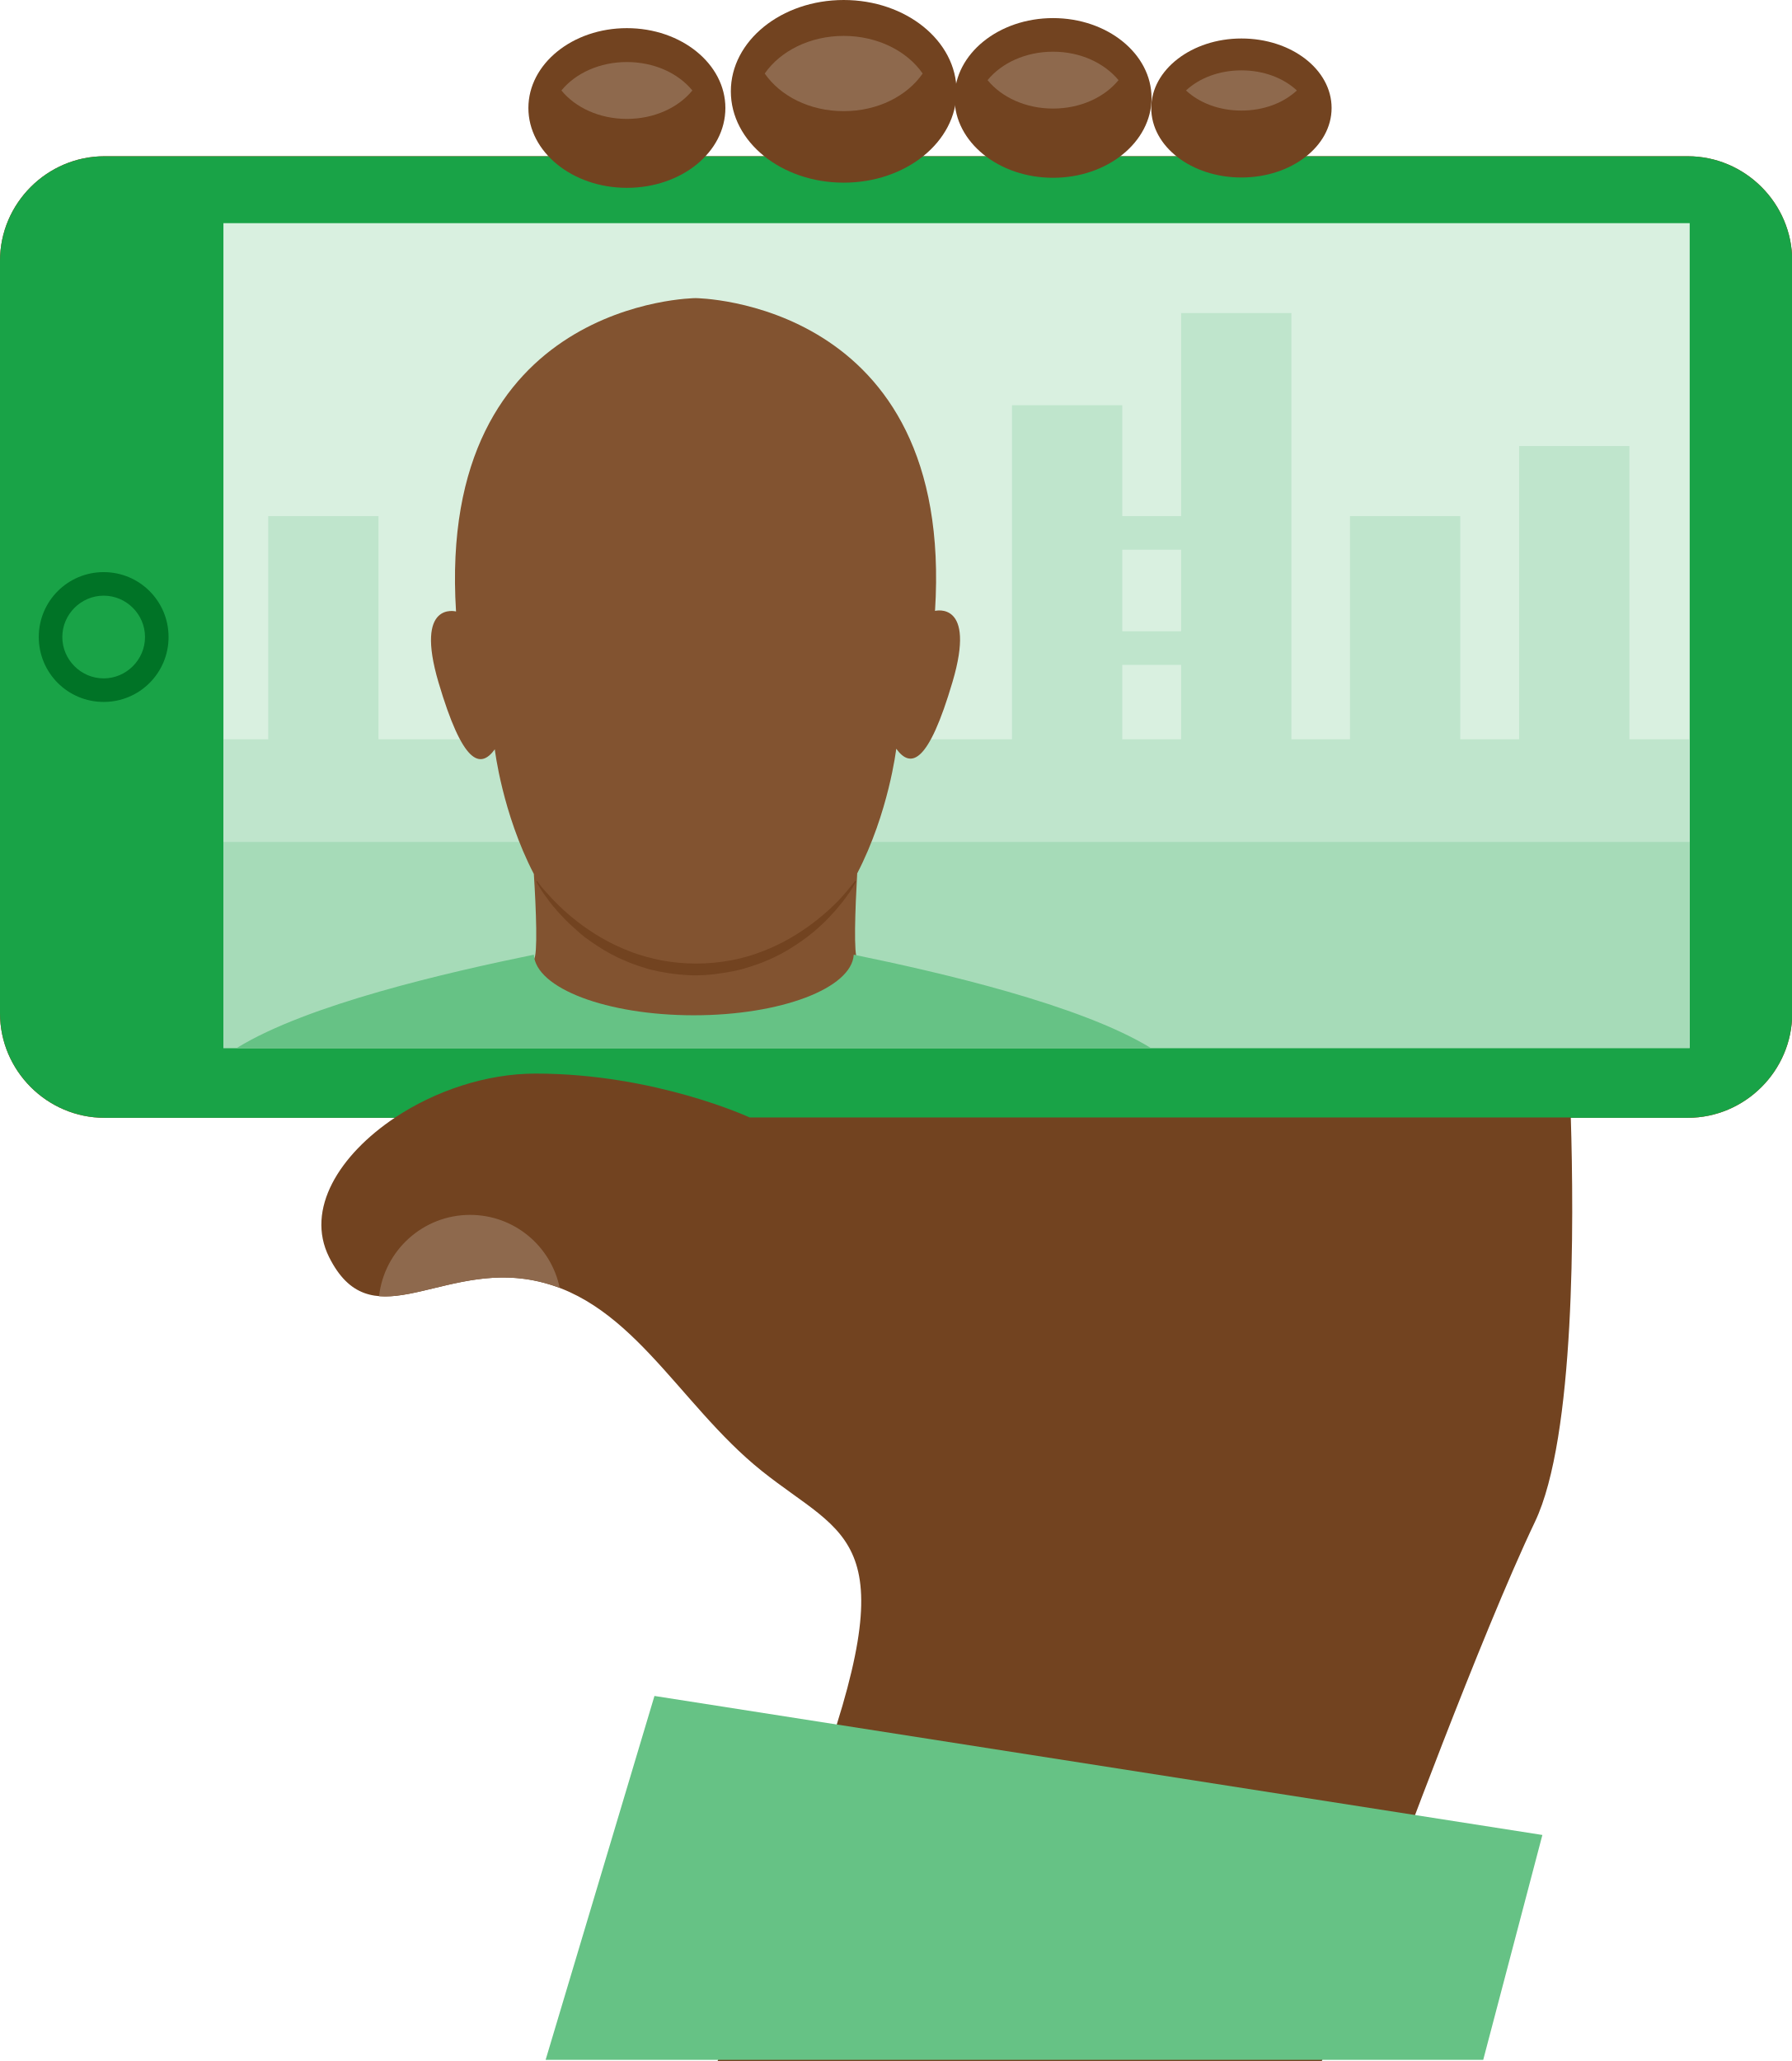
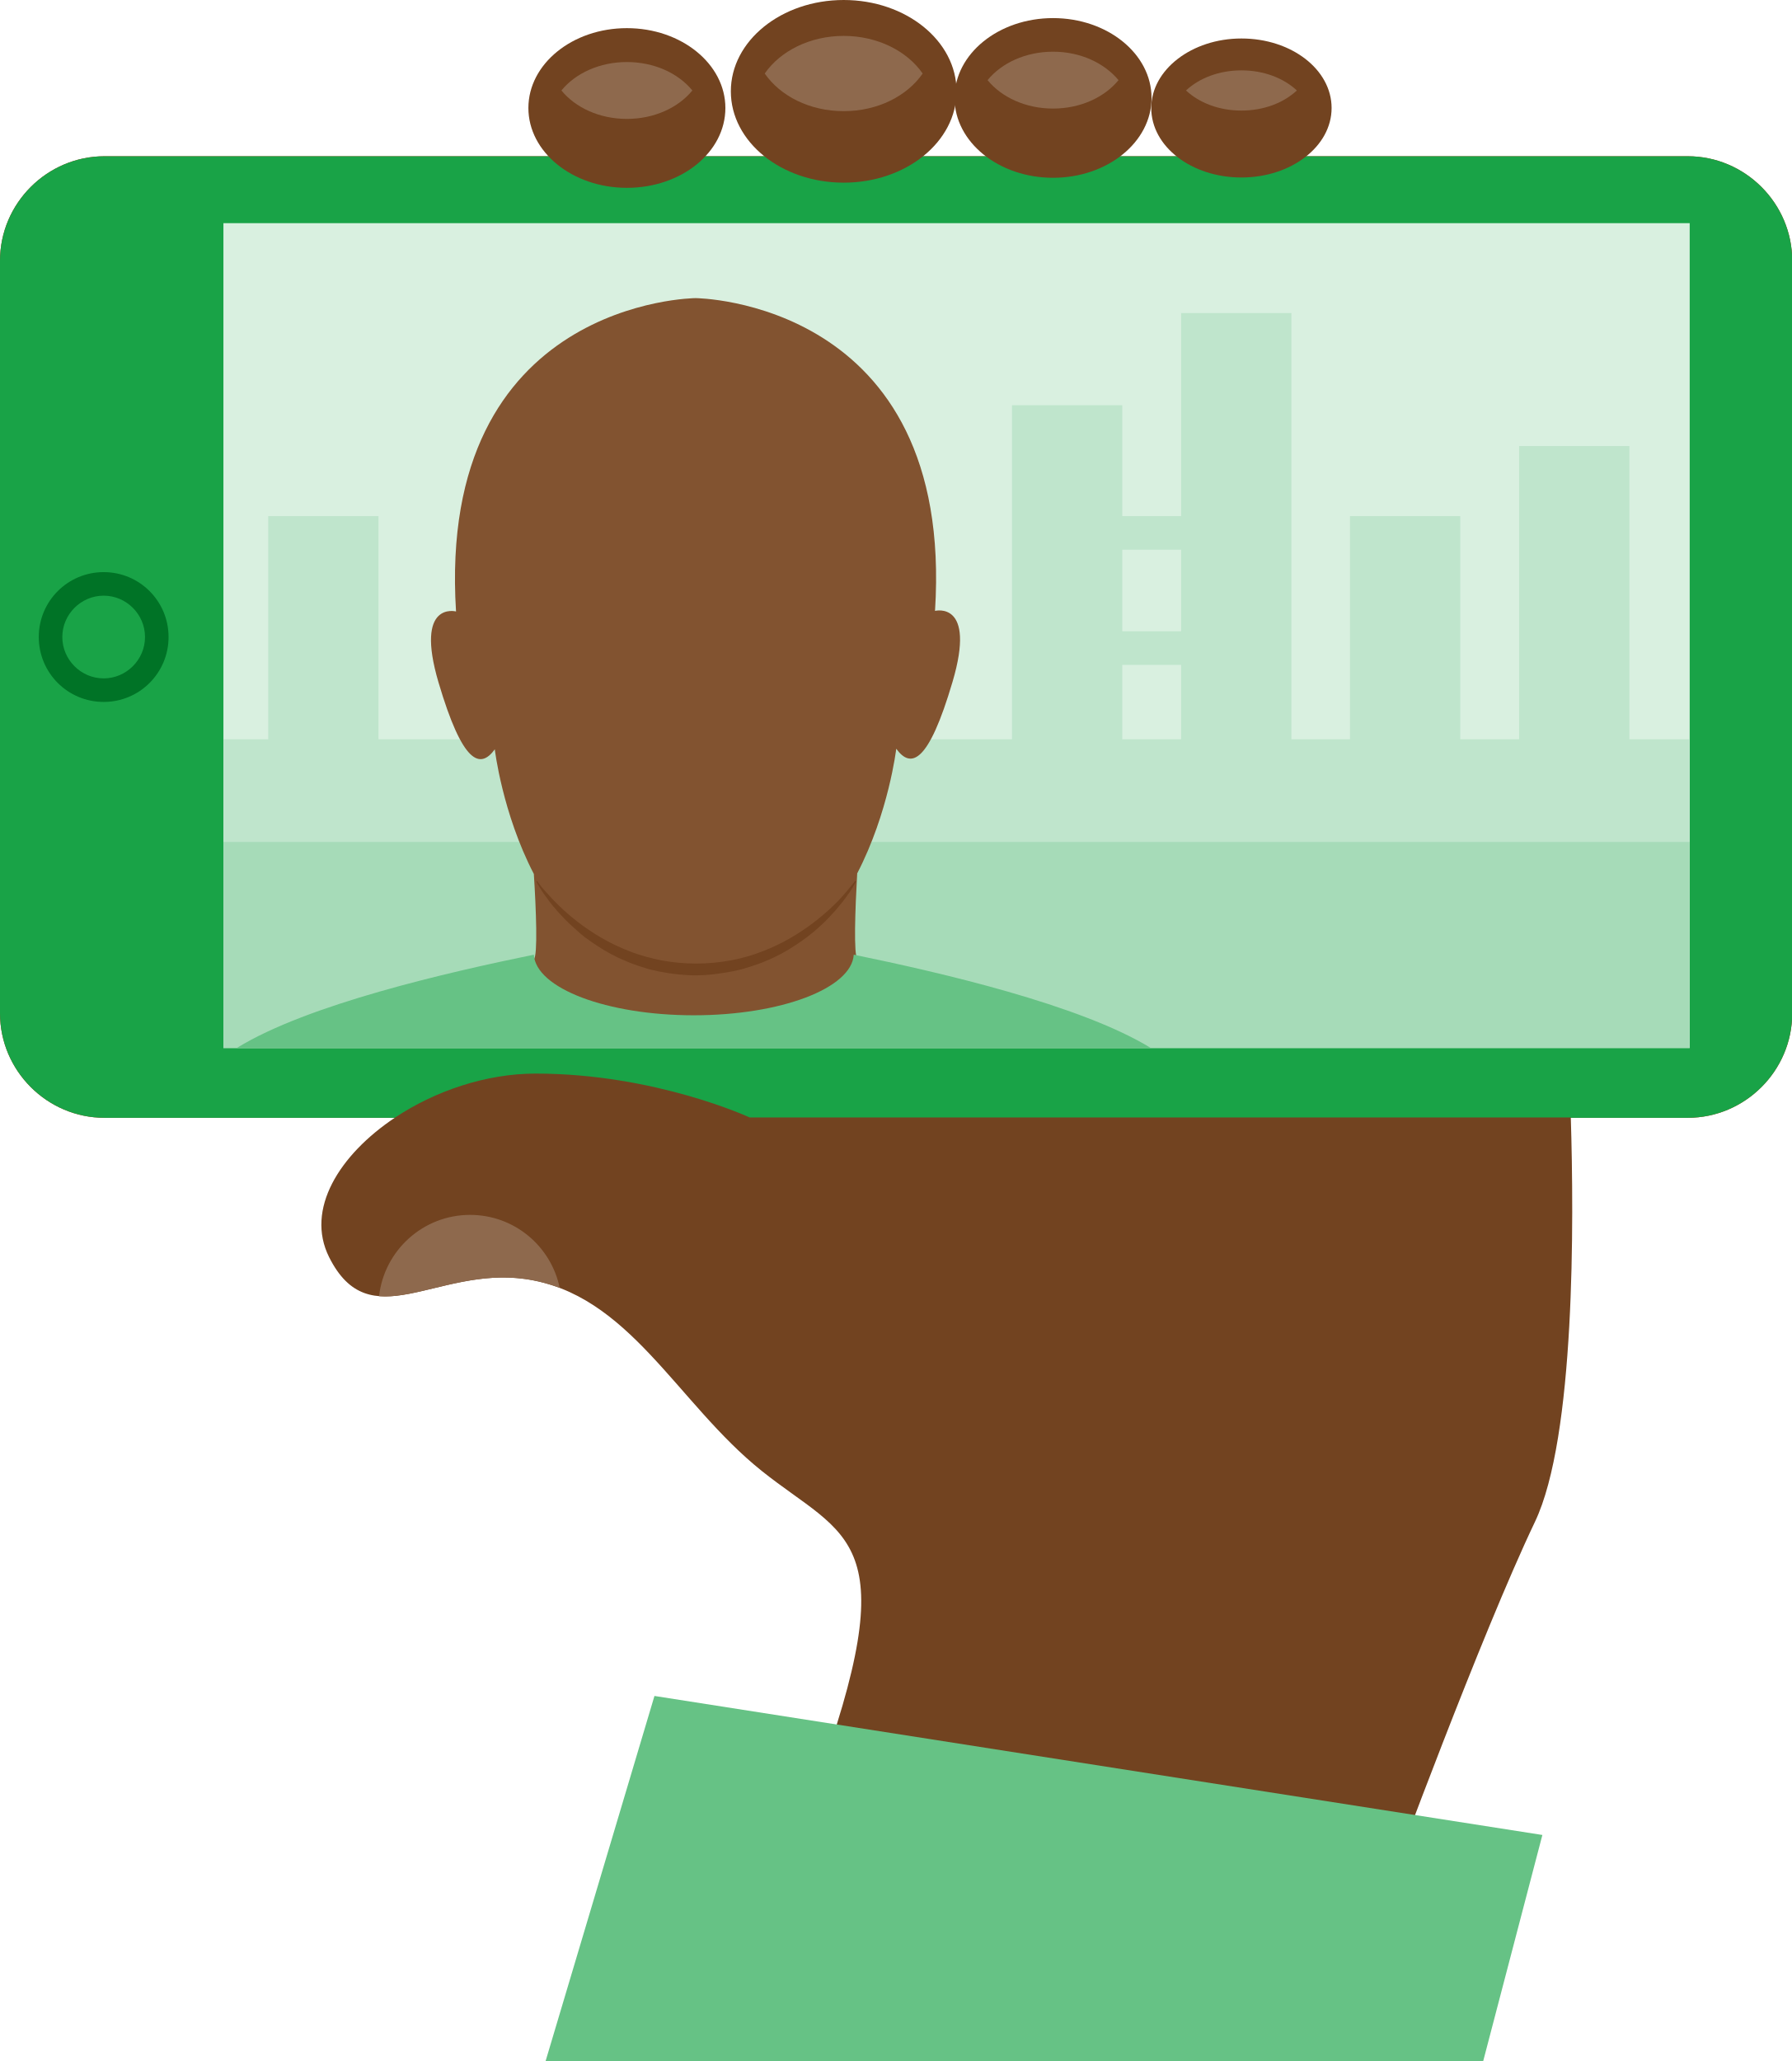
- <svg xmlns="http://www.w3.org/2000/svg" version="1.1" id="Layer_1" x="0px" y="0px" viewBox="0 409.2 624 717.6" enable-background="new 0 409.2 624 717.6" xml:space="preserve">
+ <svg xmlns="http://www.w3.org/2000/svg" version="1.1" id="Layer_1" x="0px" y="0px" viewBox="0 818.4 624 717.6" enable-background="new 0 818.4 624 717.6" xml:space="preserve">
  <g>
    <g>
      <g>
-         <path fill="#BD2C14" d="M36.4,798.4C16.4,798.4,0,782,0,762V500c0-20,16.4-36.4,36.4-36.4h551.3c20,0,36.4,16.4,36.4,36.4v262     c0,20-16.4,36.4-36.4,36.4H36.4z" />
+         <path fill="#BD2C14" d="M36.4,1207.6c-20,0-36.4-16.4-36.4-36.4v-262c0-20,16.4-36.4,36.4-36.4h551.3c20,0,36.4,16.4,36.4,36.4     v262c0,20-16.4,36.4-36.4,36.4H36.4z" />
        <g>
-           <path fill="#19A347" d="M36.4,798.4C16.4,798.4,0,782,0,762V500c0-20,16.4-36.4,36.4-36.4h551.3c20,0,36.4,16.4,36.4,36.4v262      c0,20-16.4,36.4-36.4,36.4H36.4z" />
+           <path fill="#19A347" d="M36.4,1207.6c-20,0-36.4-16.4-36.4-36.4v-262c0-20,16.4-36.4,36.4-36.4h551.3c20,0,36.4,16.4,36.4,36.4      v262c0,20-16.4,36.4-36.4,36.4H36.4z" />
        </g>
-         <path fill="#007326" d="M36.1,616.6c-7.9,0-14.4,6.5-14.4,14.4c0,7.9,6.5,14.4,14.4,14.4c7.9,0,14.4-6.5,14.4-14.4     C50.5,623.1,44,616.6,36.1,616.6 M36.1,608.4c12.5,0,22.6,10.1,22.6,22.6c0,12.5-10.1,22.6-22.6,22.6     c-12.5,0-22.6-10.1-22.6-22.6C13.5,618.5,23.6,608.4,36.1,608.4L36.1,608.4z" />
+         <path fill="#007326" d="M36.1,1025.8c-7.9,0-14.4,6.5-14.4,14.4s6.5,14.4,14.4,14.4s14.4-6.5,14.4-14.4S44,1025.8,36.1,1025.8      M36.1,1017.6c12.5,0,22.6,10.1,22.6,22.6s-10.1,22.6-22.6,22.6s-22.6-10.1-22.6-22.6C13.5,1027.7,23.6,1017.6,36.1,1017.6     L36.1,1017.6z" />
        <g>
-           <path fill="#724320" d="M137.6,798.3c13.8-9.2,31.6-15.3,48.9-15.3c41.7,0,74.6,15.3,74.6,15.3h7.4H547      c1.1,35.9,1.6,111.3-12.5,140.8c-18.8,39.4-50.2,124.6-50.2,124.6l-24,63.1H249.9l33.7-94.4c32.5-88.7,11.2-87.4-18.4-111.1      c-29.6-23.7-46.2-61.8-82.5-66.8c-30.9-4.2-54,20.6-68.1-7.6C106.3,830.3,118.1,811.3,137.6,798.3z" />
-           <path fill="#724320" d="M400.9,446.8c0,13.4,14,24.2,31.4,24.2c17.3,0,31.4-10.8,31.4-24.2c0-13.4-14-24.2-31.4-24.2      C415,422.6,400.9,433.5,400.9,446.8z" />
-           <ellipse fill="#724320" cx="366.7" cy="443.3" rx="34.3" ry="27.8" />
-           <path fill="#724320" d="M184,446.8c0,15.3,15.3,27.8,34.3,27.8s34.3-12.4,34.3-27.8c0-15.3-15.3-27.8-34.3-27.8      S184,431.5,184,446.8z" />
-           <ellipse fill="#724320" cx="293.8" cy="441" rx="39.3" ry="31.8" />
-           <path fill="#8E694D" d="M413,440.7c4.6,4.3,11.5,7,19.3,7c7.8,0,14.7-2.7,19.3-7c-4.6-4.3-11.5-7-19.3-7      C424.5,433.7,417.6,436.4,413,440.7z" />
-           <path fill="#8E694D" d="M366.7,427.2c-9.5,0-17.9,3.9-22.8,9.9c4.9,6,13.3,9.9,22.8,9.9c9.5,0,17.9-3.9,22.8-9.9      C384.5,431.1,376.2,427.2,366.7,427.2z" />
-           <path fill="#8E694D" d="M218.3,430.8c-9.5,0-17.9,3.9-22.8,9.9c4.9,6,13.3,9.9,22.8,9.9c9.5,0,17.9-3.9,22.8-9.9      C236.2,434.7,227.8,430.8,218.3,430.8z" />
-           <path fill="#8E694D" d="M293.8,421.7c-11.8,0-22.1,5.3-27.5,13.1c5.4,7.8,15.6,13.1,27.5,13.1s22.1-5.3,27.5-13.1      C315.9,427,305.6,421.7,293.8,421.7z" />
-           <path fill="#8E694D" d="M163.7,832.2c-16.4,0-29.9,12.4-31.7,28.3c13.3,1.1,30.3-8.8,50.7-6c4.3,0.6,8.4,1.7,12.2,3.1      C191.9,843.1,179.1,832.2,163.7,832.2z" />
+           <path fill="#724320" d="M137.6,1207.5c13.8-9.2,31.6-15.3,48.9-15.3c41.7,0,74.6,15.3,74.6,15.3h7.4H547      c1.1,35.9,1.6,111.3-12.5,140.8c-18.8,39.4-50.2,124.6-50.2,124.6l-24,63.1H249.9l33.7-94.4c32.5-88.7,11.2-87.4-18.4-111.1      c-29.6-23.7-46.2-61.8-82.5-66.8c-30.9-4.2-54,20.6-68.1-7.6C106.3,1239.5,118.1,1220.5,137.6,1207.5z" />
+           <path fill="#724320" d="M400.9,856c0,13.4,14,24.2,31.4,24.2c17.3,0,31.4-10.8,31.4-24.2c0-13.4-14-24.2-31.4-24.2      C415,831.8,400.9,842.7,400.9,856z" />
+           <ellipse fill="#724320" cx="366.7" cy="852.5" rx="34.3" ry="27.8" />
+           <path fill="#724320" d="M184,856c0,15.3,15.3,27.8,34.3,27.8s34.3-12.4,34.3-27.8c0-15.3-15.3-27.8-34.3-27.8S184,840.7,184,856      z" />
+           <ellipse fill="#724320" cx="293.8" cy="850.2" rx="39.3" ry="31.8" />
+           <path fill="#8E694D" d="M413,849.9c4.6,4.3,11.5,7,19.3,7s14.7-2.7,19.3-7c-4.6-4.3-11.5-7-19.3-7S417.6,845.6,413,849.9z" />
+           <path fill="#8E694D" d="M366.7,836.4c-9.5,0-17.9,3.9-22.8,9.9c4.9,6,13.3,9.9,22.8,9.9s17.9-3.9,22.8-9.9      C384.5,840.3,376.2,836.4,366.7,836.4z" />
+           <path fill="#8E694D" d="M218.3,840c-9.5,0-17.9,3.9-22.8,9.9c4.9,6,13.3,9.9,22.8,9.9s17.9-3.9,22.8-9.9      C236.2,843.9,227.8,840,218.3,840z" />
+           <path fill="#8E694D" d="M293.8,830.9c-11.8,0-22.1,5.3-27.5,13.1c5.4,7.8,15.6,13.1,27.5,13.1s22.1-5.3,27.5-13.1      C315.9,836.2,305.6,830.9,293.8,830.9z" />
+           <path fill="#8E694D" d="M163.7,1241.4c-16.4,0-29.9,12.4-31.7,28.3c13.3,1.1,30.3-8.8,50.7-6c4.3,0.6,8.4,1.7,12.2,3.1      C191.9,1252.3,179.1,1241.4,163.7,1241.4z" />
        </g>
        <g>
          <g>
            <g>
              <g>
-                 <rect x="77.8" y="486.9" fill="#D9F0E0" width="510.6" height="287.2" />
+                 <rect x="77.8" y="896.1" fill="#D9F0E0" width="510.6" height="287.2" />
              </g>
-               <rect x="77.8" y="702.3" fill="#A6DBB8" width="510.6" height="71.8" />
-               <rect x="77.8" y="666.6" fill="#BFE5CC" width="510.6" height="35.7" />
+               <rect x="77.8" y="1111.5" fill="#A6DBB8" width="510.6" height="71.8" />
+               <rect x="77.8" y="1075.8" fill="#BFE5CC" width="510.6" height="35.7" />
            </g>
-             <rect x="529" y="564.5" fill="#BFE5CC" width="38.4" height="119.9" />
-             <rect x="470.1" y="588.9" fill="#BFE5CC" width="38.4" height="95.5" />
-             <rect x="93.4" y="588.9" fill="#BFE5CC" width="38.4" height="95.5" />
-             <rect x="411.3" y="518.2" fill="#BFE5CC" width="38.4" height="164.7" />
-             <rect x="352.4" y="550.3" fill="#BFE5CC" width="38.4" height="132.6" />
-             <rect x="371.6" y="588.9" fill="#BFE5CC" width="59" height="11.7" />
-             <rect x="371.6" y="629" fill="#BFE5CC" width="59" height="11.7" />
+             <rect x="529" y="973.7" fill="#BFE5CC" width="38.4" height="119.9" />
+             <rect x="470.1" y="998.1" fill="#BFE5CC" width="38.4" height="95.5" />
+             <rect x="93.4" y="998.1" fill="#BFE5CC" width="38.4" height="95.5" />
+             <rect x="411.3" y="927.4" fill="#BFE5CC" width="38.4" height="164.7" />
+             <rect x="352.4" y="959.5" fill="#BFE5CC" width="38.4" height="132.6" />
+             <rect x="371.6" y="998.1" fill="#BFE5CC" width="59" height="11.7" />
+             <rect x="371.6" y="1038.2" fill="#BFE5CC" width="59" height="11.7" />
          </g>
          <g>
            <g>
              <g>
-                 <path fill="#825330" d="M185.9,713.5c-11-21.2-13.6-43.4-13.6-43.4c-5.1,7-11.2,5.1-19.6-23.3c-8.4-28.5,6.1-24.7,6.1-24.7         C152,513.6,242.2,513,242.2,513s90.3,0.6,83.4,108.9c0,0,14.5-3.7,6.1,24.7c-8.4,28.5-14.5,30.3-19.6,23.3         c0,0-2.6,22.2-13.6,43.4c-0.7,12.5-1.3,28.5,0.1,29.9c1.5,1.5,24.6,6.6,50.5,14.3c0,0.1,0,0,0,0.1l-109.3,10.5l-102-10.5         c-0.1-0.5,0-0.3-0.1-0.8c25-7.4,46.8-12.2,48.2-13.6C187.3,741.9,186.7,726,185.9,713.5z" />
+                 <path fill="#825330" d="M185.9,1122.7c-11-21.2-13.6-43.4-13.6-43.4c-5.1,7-11.2,5.1-19.6-23.3c-8.4-28.5,6.1-24.7,6.1-24.7         c-6.8-108.5,83.4-109.1,83.4-109.1s90.3,0.6,83.4,108.9c0,0,14.5-3.7,6.1,24.7c-8.4,28.5-14.5,30.3-19.6,23.3         c0,0-2.6,22.2-13.6,43.4c-0.7,12.5-1.3,28.5,0.1,29.9c1.5,1.5,24.6,6.6,50.5,14.3c0,0.1,0,0,0,0.1l-109.3,10.5l-102-10.5         c-0.1-0.5,0-0.3-0.1-0.8c25-7.4,46.8-12.2,48.2-13.6C187.3,1151.1,186.7,1135.2,185.9,1122.7z" />
              </g>
-               <path fill="#66C285" d="M297.3,741.6c30.2,6.2,78.7,17.4,103.3,32.4h-318c24.6-15.1,73.1-26.2,103.3-32.4        c0.7,11.7,25.4,21.1,55.7,21.1S296.6,753.3,297.3,741.6z" />
+               <path fill="#66C285" d="M297.3,1150.8c30.2,6.2,78.7,17.4,103.3,32.4h-318c24.6-15.1,73.1-26.2,103.3-32.4        c0.7,11.7,25.4,21.1,55.7,21.1S296.6,1162.5,297.3,1150.8z" />
            </g>
          </g>
        </g>
      </g>
      <g>
-         <polygon fill="#66C285" points="516.5,1126.4 537.1,1048.1 227.9,999.7 190,1126.4    " />
+         <polygon fill="#66C285" points="516.5,1536 537.1,1457.3 227.9,1408.9 190,1536    " />
      </g>
    </g>
-     <path fill="#724320" d="M187,715.9c0,0,1.1,1.7,3.5,4.3c2.3,2.6,5.9,6.3,10.7,10c4.8,3.7,10.9,7.5,18,10.2   c3.5,1.4,7.3,2.4,11.2,3.2c3.9,0.7,7.9,1.1,12,1.1c4.1,0,8.1-0.4,12-1.1c3.9-0.7,7.7-1.8,11.2-3.2c7.1-2.7,13.2-6.5,18-10.2   c4.8-3.7,8.4-7.3,10.7-10c2.3-2.7,3.5-4.3,3.5-4.3l0.3,0.2c0,0-0.2,0.5-0.7,1.3c-0.5,0.8-1.2,2.1-2.3,3.5c-1,1.5-2.4,3.2-4,5.1   c-1.7,1.9-3.6,4-6,6.1c-2.3,2.1-5,4.2-8.1,6.2c-3,2-6.4,3.9-10.1,5.4c-1.8,0.8-3.8,1.5-5.7,2.1c-1,0.3-2,0.6-3,0.9   c-1,0.2-2,0.5-3.1,0.7c-2.1,0.4-4.2,0.7-6.3,1c-1.1,0.1-2.2,0.2-3.3,0.3l-3.1,0.1c-4.3,0-8.6-0.5-12.7-1.3c-1-0.2-2.1-0.5-3.1-0.7   c-1-0.2-2-0.6-3-0.9c-2-0.6-3.9-1.3-5.7-2.1c-3.7-1.5-7.1-3.4-10.1-5.4c-0.8-0.5-1.5-1-2.2-1.5c-0.7-0.5-1.4-1-2.1-1.5   c-0.7-0.5-1.3-1.1-1.9-1.6c-0.6-0.5-1.2-1.1-1.8-1.6c-2.4-2.1-4.3-4.2-6-6.1c-1.7-1.9-3-3.7-4-5.1c-1.1-1.5-1.8-2.7-2.3-3.5   c-0.5-0.8-0.7-1.3-0.7-1.3L187,715.9z" />
+     <path fill="#724320" d="M187,1125.1c0,0,1.1,1.7,3.5,4.3c2.3,2.6,5.9,6.3,10.7,10c4.8,3.7,10.9,7.5,18,10.2   c3.5,1.4,7.3,2.4,11.2,3.2c3.9,0.7,7.9,1.1,12,1.1s8.1-0.4,12-1.1c3.9-0.7,7.7-1.8,11.2-3.2c7.1-2.7,13.2-6.5,18-10.2   c4.8-3.7,8.4-7.3,10.7-10c2.3-2.7,3.5-4.3,3.5-4.3l0.3,0.2c0,0-0.2,0.5-0.7,1.3s-1.2,2.1-2.3,3.5c-1,1.5-2.4,3.2-4,5.1   c-1.7,1.9-3.6,4-6,6.1c-2.3,2.1-5,4.2-8.1,6.2c-3,2-6.4,3.9-10.1,5.4c-1.8,0.8-3.8,1.5-5.7,2.1c-1,0.3-2,0.6-3,0.9   c-1,0.2-2,0.5-3.1,0.7c-2.1,0.4-4.2,0.7-6.3,1c-1.1,0.1-2.2,0.2-3.3,0.3l-3.1,0.1c-4.3,0-8.6-0.5-12.7-1.3c-1-0.2-2.1-0.5-3.1-0.7   c-1-0.2-2-0.6-3-0.9c-2-0.6-3.9-1.3-5.7-2.1c-3.7-1.5-7.1-3.4-10.1-5.4c-0.8-0.5-1.5-1-2.2-1.5s-1.4-1-2.1-1.5   c-0.7-0.5-1.3-1.1-1.9-1.6c-0.6-0.5-1.2-1.1-1.8-1.6c-2.4-2.1-4.3-4.2-6-6.1c-1.7-1.9-3-3.7-4-5.1c-1.1-1.5-1.8-2.7-2.3-3.5   c-0.5-0.8-0.7-1.3-0.7-1.3L187,1125.1z" />
  </g>
</svg>
